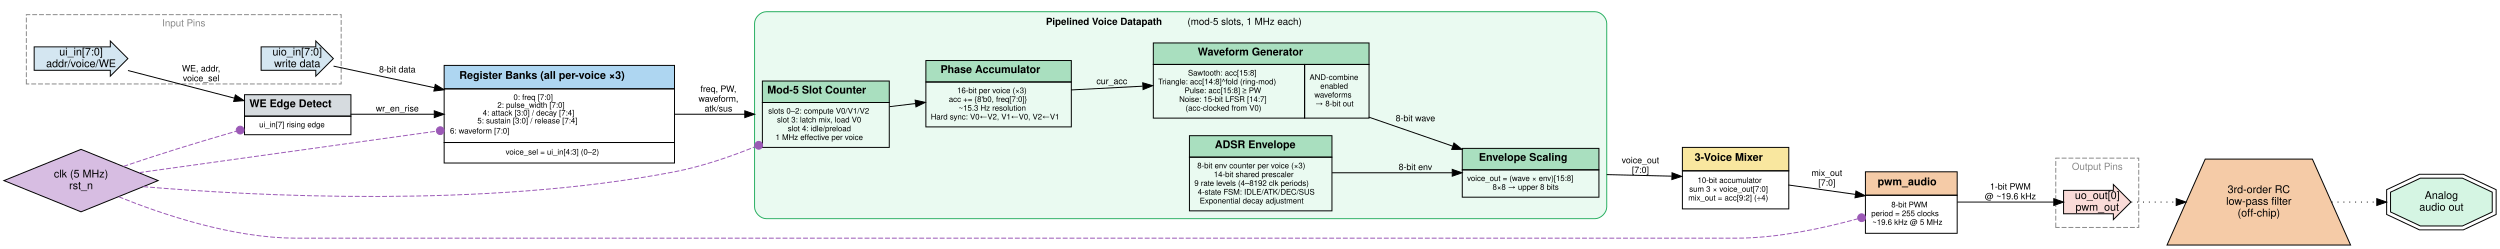
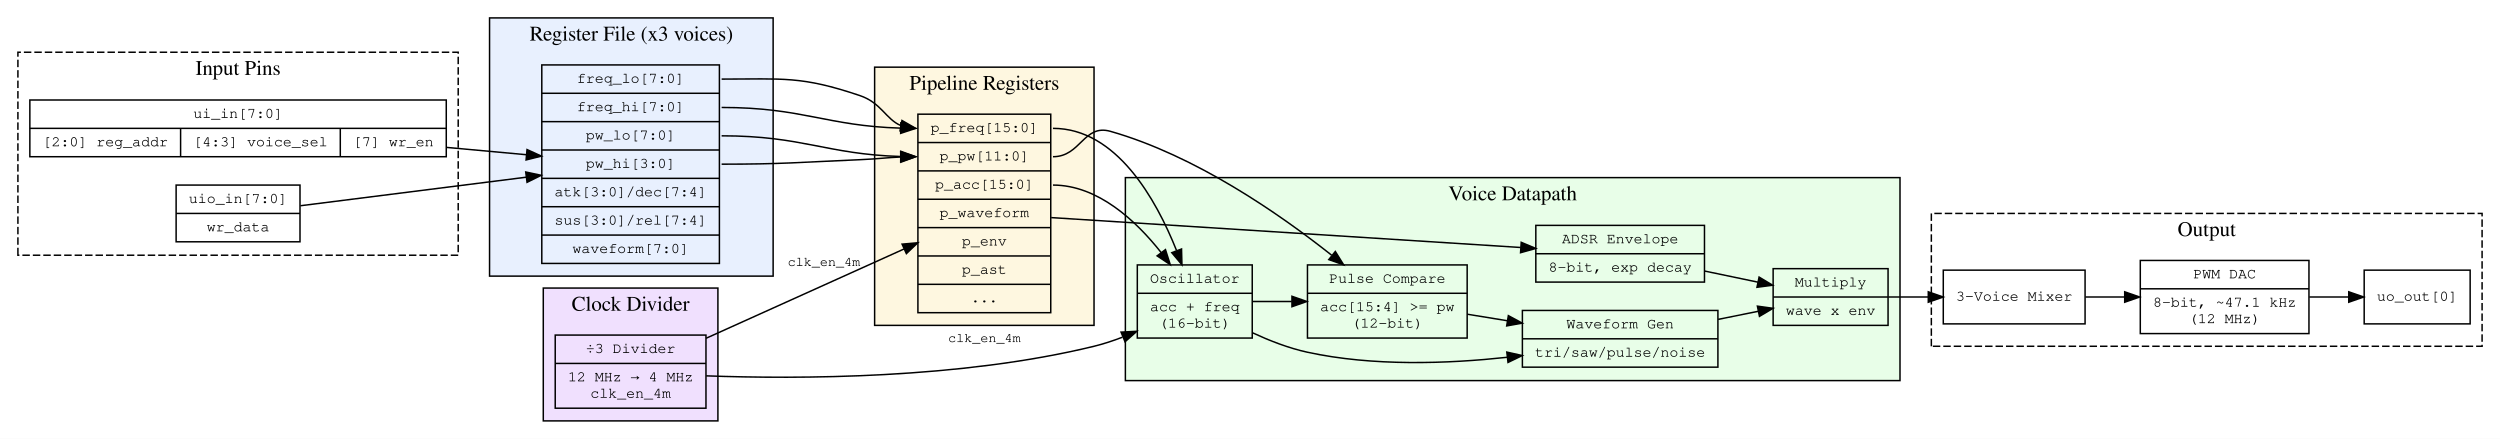
- <svg xmlns="http://www.w3.org/2000/svg" width="2561pt" height="255pt" viewBox="0.00 0.00 2561.09 255.00">
-   <g id="graph0" class="graph" transform="scale(1 1) rotate(0) translate(4 251)">
-     <polygon fill="white" stroke="transparent" points="-4,4 -4,-251 2557.09,-251 2557.09,4 -4,4" />
+ <svg xmlns="http://www.w3.org/2000/svg" width="1675pt" height="294pt" viewBox="0.00 0.00 1675.00 294.00">
+   <g id="graph0" class="graph" transform="scale(1 1) rotate(0) translate(4 290)">
+     <polygon fill="white" stroke="transparent" points="-4,4 -4,-290 1671,-290 1671,4 -4,4" />
    <g id="clust1" class="cluster">
-       <polygon fill="white" stroke="#888888" stroke-dasharray="5,2" points="23,-165 23,-236 345.5,-236 345.5,-165 23,-165" />
-       <text text-anchor="middle" x="184.25" y="-224" font-family="Helvetica,sans-Serif" font-size="10.00" fill="#888888">Input Pins</text>
+       <polygon fill="none" stroke="black" stroke-dasharray="5,2" points="8,-119 8,-255 303,-255 303,-119 8,-119" />
+       <text text-anchor="middle" x="155.5" y="-239.8" font-family="Times,serif" font-size="14.00">Input Pins</text>
    </g>
    <g id="clust2" class="cluster">
-       <path fill="#eafaf1" stroke="#27ae60" d="M781,-27C781,-27 1630,-27 1630,-27 1636,-27 1642,-33 1642,-39 1642,-39 1642,-227 1642,-227 1642,-233 1636,-239 1630,-239 1630,-239 781,-239 781,-239 775,-239 769,-233 769,-227 769,-227 769,-39 769,-39 769,-33 775,-27 781,-27" />
-       <text text-anchor="start" x="1067.5" y="-225.5" font-family="Helvetica,sans-Serif" font-weight="bold" font-size="10.00">Pipelined Voice Datapath</text>
-       <text text-anchor="start" x="1212.5" y="-225.5" font-family="Helvetica,sans-Serif" font-size="10.00"> (mod-5 slots, 1 MHz each)</text>
+       <polygon fill="#f0e0fe" stroke="black" points="360,-8 360,-97 477,-97 477,-8 360,-8" />
+       <text text-anchor="middle" x="418.5" y="-81.8" font-family="Times,serif" font-size="14.00">Clock Divider</text>
    </g>
    <g id="clust3" class="cluster">
-       <polygon fill="white" stroke="#888888" stroke-dasharray="5,2" points="2102,-18 2102,-89 2187,-89 2187,-18 2102,-18" />
-       <text text-anchor="middle" x="2144.5" y="-77" font-family="Helvetica,sans-Serif" font-size="10.00" fill="#888888">Output Pins</text>
+       <polygon fill="#e8f0fe" stroke="black" points="324,-105 324,-278 514,-278 514,-105 324,-105" />
+       <text text-anchor="middle" x="419" y="-262.8" font-family="Times,serif" font-size="14.00">Register File (x3 voices)</text>
+     </g>
+     <g id="clust4" class="cluster">
+       <polygon fill="#fef7e0" stroke="black" points="582,-72 582,-245 729,-245 729,-72 582,-72" />
+       <text text-anchor="middle" x="655.5" y="-229.8" font-family="Times,serif" font-size="14.00">Pipeline Registers</text>
+     </g>
+     <g id="clust5" class="cluster">
+       <polygon fill="#e8fee8" stroke="black" points="750,-35 750,-171 1269,-171 1269,-35 750,-35" />
+       <text text-anchor="middle" x="1009.5" y="-155.8" font-family="Times,serif" font-size="14.00">Voice Datapath</text>
+     </g>
+     <g id="clust6" class="cluster">
+       <polygon fill="none" stroke="black" stroke-dasharray="5,2" points="1290,-58 1290,-147 1659,-147 1659,-58 1290,-58" />
+       <text text-anchor="middle" x="1474.5" y="-131.8" font-family="Times,serif" font-size="14.00">Output</text>
    </g>
    <g id="node1" class="node">
-       <polygon fill="#d4e6f1" stroke="black" points="109,-203 31,-203 31,-179 109,-179 109,-173 127,-191 109,-209 109,-203" />
-       <text text-anchor="middle" x="79" y="-194.2" font-family="Helvetica,sans-Serif" font-size="11.00">ui_in[7:0]</text>
-       <text text-anchor="middle" x="79" y="-182.2" font-family="Helvetica,sans-Serif" font-size="11.00">addr/voice/WE</text>
+       <polygon fill="none" stroke="black" points="16,-185 16,-223 295,-223 295,-185 16,-185" />
+       <text text-anchor="middle" x="155.5" y="-211" font-family="Courier,monospace" font-size="10.00">ui_in[7:0]</text>
+       <polyline fill="none" stroke="black" points="16,-204 295,-204 " />
+       <text text-anchor="middle" x="66.5" y="-192" font-family="Courier,monospace" font-size="10.00">[2:0] reg_addr</text>
+       <polyline fill="none" stroke="black" points="117,-185 117,-204 " />
+       <text text-anchor="middle" x="170.5" y="-192" font-family="Courier,monospace" font-size="10.00">[4:3] voice_sel</text>
+       <polyline fill="none" stroke="black" points="224,-185 224,-204 " />
+       <text text-anchor="middle" x="259.5" y="-192" font-family="Courier,monospace" font-size="10.00">[7] wr_en</text>
+     </g>
+     <g id="node4" class="node">
+       <polygon fill="none" stroke="black" points="359,-113.5 359,-246.5 478,-246.5 478,-113.5 359,-113.5" />
+       <text text-anchor="middle" x="418.5" y="-234.5" font-family="Courier,monospace" font-size="10.00">freq_lo[7:0]</text>
+       <polyline fill="none" stroke="black" points="359,-227.5 478,-227.5 " />
+       <text text-anchor="middle" x="418.5" y="-215.5" font-family="Courier,monospace" font-size="10.00">freq_hi[7:0]</text>
+       <polyline fill="none" stroke="black" points="359,-208.5 478,-208.5 " />
+       <text text-anchor="middle" x="418.5" y="-196.5" font-family="Courier,monospace" font-size="10.00">pw_lo[7:0]</text>
+       <polyline fill="none" stroke="black" points="359,-189.5 478,-189.5 " />
+       <text text-anchor="middle" x="418.5" y="-177.5" font-family="Courier,monospace" font-size="10.00">pw_hi[3:0]</text>
+       <polyline fill="none" stroke="black" points="359,-170.5 478,-170.5 " />
+       <text text-anchor="middle" x="418.5" y="-158.5" font-family="Courier,monospace" font-size="10.00">atk[3:0]/dec[7:4]</text>
+       <polyline fill="none" stroke="black" points="359,-151.5 478,-151.5 " />
+       <text text-anchor="middle" x="418.5" y="-139.5" font-family="Courier,monospace" font-size="10.00">sus[3:0]/rel[7:4]</text>
+       <polyline fill="none" stroke="black" points="359,-132.5 478,-132.5 " />
+       <text text-anchor="middle" x="418.5" y="-120.5" font-family="Courier,monospace" font-size="10.00">waveform[7:0]</text>
+     </g>
+     <g id="edge3" class="edge">
+       <path fill="none" stroke="black" d="M295.02,-191.26C313.62,-189.55 331.99,-187.86 348.63,-186.33" />
+       <polygon fill="black" stroke="black" points="349.11,-189.8 358.75,-185.4 348.47,-182.83 349.11,-189.8" />
+     </g>
+     <g id="node2" class="node">
+       <polygon fill="none" stroke="black" points="114,-128 114,-166 197,-166 197,-128 114,-128" />
+       <text text-anchor="middle" x="155.5" y="-154" font-family="Courier,monospace" font-size="10.00">uio_in[7:0]</text>
+       <polyline fill="none" stroke="black" points="114,-147 197,-147 " />
+       <text text-anchor="middle" x="155.5" y="-135" font-family="Courier,monospace" font-size="10.00">wr_data</text>
+     </g>
+     <g id="edge4" class="edge">
+       <path fill="none" stroke="black" d="M197.28,-152.16C237.7,-157.27 300.39,-165.19 348.56,-171.28" />
+       <polygon fill="black" stroke="black" points="348.24,-174.77 358.6,-172.55 349.12,-167.83 348.24,-174.77" />
    </g>
    <g id="node3" class="node">
-       <polygon fill="#d6dbdf" stroke="transparent" points="246.5,-132 246.5,-154 355.5,-154 355.5,-132 246.5,-132" />
-       <polygon fill="none" stroke="black" points="246.5,-132 246.5,-154 355.5,-154 355.5,-132 246.5,-132" />
-       <text text-anchor="start" x="251.5" y="-141.2" font-family="Helvetica,sans-Serif" font-weight="bold" font-size="11.00">WE Edge Detect</text>
-       <polygon fill="none" stroke="black" points="246.5,-113 246.5,-132 355.5,-132 355.5,-113 246.5,-113" />
-       <text text-anchor="start" x="261.5" y="-120.6" font-family="Helvetica,sans-Serif" font-size="8.00">ui_in[7] rising edge</text>
+       <polygon fill="none" stroke="black" points="368,-16.5 368,-65.5 469,-65.5 469,-16.5 368,-16.5" />
+       <text text-anchor="middle" x="418.5" y="-53.5" font-family="Courier,monospace" font-size="10.00">÷3 Divider</text>
+       <polyline fill="none" stroke="black" points="368,-46.5 469,-46.5 " />
+       <text text-anchor="middle" x="418.5" y="-34.5" font-family="Courier,monospace" font-size="10.00">12 MHz → 4 MHz</text>
+       <text text-anchor="middle" x="418.5" y="-23.5" font-family="Courier,monospace" font-size="10.00">clk_en_4m</text>
+     </g>
+     <g id="node5" class="node">
+       <polygon fill="none" stroke="black" points="611,-80.5 611,-213.5 700,-213.5 700,-80.5 611,-80.5" />
+       <text text-anchor="middle" x="655.5" y="-201.5" font-family="Courier,monospace" font-size="10.00">p_freq[15:0]</text>
+       <polyline fill="none" stroke="black" points="611,-194.5 700,-194.5 " />
+       <text text-anchor="middle" x="655.5" y="-182.5" font-family="Courier,monospace" font-size="10.00">p_pw[11:0]</text>
+       <polyline fill="none" stroke="black" points="611,-175.5 700,-175.5 " />
+       <text text-anchor="middle" x="655.5" y="-163.5" font-family="Courier,monospace" font-size="10.00">p_acc[15:0]</text>
+       <polyline fill="none" stroke="black" points="611,-156.5 700,-156.5 " />
+       <text text-anchor="middle" x="655.5" y="-144.5" font-family="Courier,monospace" font-size="10.00">p_waveform</text>
+       <polyline fill="none" stroke="black" points="611,-137.5 700,-137.5 " />
+       <text text-anchor="middle" x="655.5" y="-125.5" font-family="Courier,monospace" font-size="10.00">p_env</text>
+       <polyline fill="none" stroke="black" points="611,-118.5 700,-118.5 " />
+       <text text-anchor="middle" x="655.5" y="-106.5" font-family="Courier,monospace" font-size="10.00">p_ast</text>
+       <polyline fill="none" stroke="black" points="611,-99.5 700,-99.5 " />
+       <text text-anchor="middle" x="655.5" y="-87.5" font-family="Courier,monospace" font-size="10.00">...</text>
    </g>
    <g id="edge1" class="edge">
-       <path fill="none" stroke="black" d="M127.09,-178.77C158.85,-170.52 201.13,-159.54 235.88,-150.52" />
-       <polygon fill="black" stroke="black" points="237.13,-153.81 245.93,-147.91 235.37,-147.04 237.13,-153.81" />
-       <text text-anchor="middle" x="202" y="-177.8" font-family="Helvetica,sans-Serif" font-size="9.00">  WE, addr,</text>
-       <text text-anchor="middle" x="202" y="-167.8" font-family="Helvetica,sans-Serif" font-size="9.00">  voice_sel</text>
-     </g>
-     <g id="node2" class="node">
-       <polygon fill="#d4e6f1" stroke="black" points="319.5,-203 263.5,-203 263.5,-179 319.5,-179 319.5,-173 337.5,-191 319.5,-209 319.5,-203" />
-       <text text-anchor="middle" x="300.5" y="-194.2" font-family="Helvetica,sans-Serif" font-size="11.00">uio_in[7:0]</text>
-       <text text-anchor="middle" x="300.5" y="-182.2" font-family="Helvetica,sans-Serif" font-size="11.00">write data</text>
-     </g>
-     <g id="node4" class="node">
-       <polygon fill="#aed6f1" stroke="transparent" points="451,-160 451,-184 687,-184 687,-160 451,-160" />
-       <polygon fill="none" stroke="black" points="451,-160 451,-184 687,-184 687,-160 451,-160" />
-       <text text-anchor="start" x="466.5" y="-170.2" font-family="Helvetica,sans-Serif" font-weight="bold" font-size="11.00">Register Banks (all per-voice ×3)</text>
-       <polygon fill="none" stroke="black" points="451,-105 451,-160 687,-160 687,-105 451,-105" />
-       <text text-anchor="start" x="522" y="-148.6" font-family="Helvetica,sans-Serif" font-size="8.00">                    0: freq [7:0]</text>
-       <text text-anchor="start" x="505.5" y="-140.6" font-family="Helvetica,sans-Serif" font-size="8.00">                    2: pulse_width [7:0]</text>
-       <text text-anchor="start" x="490.5" y="-132.6" font-family="Helvetica,sans-Serif" font-size="8.00">                    4: attack [3:0] / decay [7:4]</text>
-       <text text-anchor="start" x="485" y="-124.6" font-family="Helvetica,sans-Serif" font-size="8.00">                    5: sustain [3:0] / release [7:4]</text>
-       <text text-anchor="start" x="457" y="-114.2" font-family="Helvetica,sans-Serif" font-size="8.00">                    6: waveform [7:0]                    </text>
-       <text text-anchor="start" x="620" y="-114.2" font-family="Helvetica,sans-Serif" font-size="11.00">                </text>
-       <polygon fill="none" stroke="black" points="451,-84 451,-105 687,-105 687,-84 451,-84" />
-       <text text-anchor="start" x="514" y="-92.6" font-family="Helvetica,sans-Serif" font-size="8.00">voice_sel = ui_in[4:3] (0–2)</text>
+       <path fill="none" stroke="black" d="M469.05,-63.35C507.95,-80.89 561.98,-105.27 601.69,-123.18" />
+       <polygon fill="black" stroke="black" points="600.39,-126.43 610.95,-127.36 603.27,-120.05 600.39,-126.43" />
+       <text text-anchor="middle" x="548" y="-111.8" font-family="Courier,monospace" font-size="9.00">clk_en_4m</text>
+     </g>
+     <g id="node6" class="node">
+       <polygon fill="none" stroke="black" points="758,-63.5 758,-112.5 835,-112.5 835,-63.5 758,-63.5" />
+       <text text-anchor="middle" x="796.5" y="-100.5" font-family="Courier,monospace" font-size="10.00">Oscillator</text>
+       <polyline fill="none" stroke="black" points="758,-93.5 835,-93.5 " />
+       <text text-anchor="middle" x="796.5" y="-81.5" font-family="Courier,monospace" font-size="10.00">acc + freq</text>
+       <text text-anchor="middle" x="796.5" y="-70.5" font-family="Courier,monospace" font-size="10.00">(16-bit)</text>
    </g>
    <g id="edge2" class="edge">
-       <path fill="none" stroke="black" d="M337.72,-183.25C364.63,-177.5 403.08,-169.27 440.87,-161.19" />
-       <polygon fill="black" stroke="black" points="441.92,-164.54 450.97,-159.03 440.46,-157.7 441.92,-164.54" />
-       <text text-anchor="middle" x="403" y="-176.8" font-family="Helvetica,sans-Serif" font-size="9.00">  8-bit data  </text>
-     </g>
-     <g id="edge3" class="edge">
-       <path fill="none" stroke="black" d="M355.11,-134C379.9,-134 410.49,-134 440.67,-134" />
-       <polygon fill="black" stroke="black" points="440.89,-137.5 450.89,-134 440.89,-130.5 440.89,-137.5" />
-       <text text-anchor="middle" x="403" y="-136.8" font-family="Helvetica,sans-Serif" font-size="9.00">  wr_en_rise  </text>
-     </g>
-     <g id="node5" class="node">
-       <polygon fill="#a9dfbf" stroke="transparent" points="777,-146 777,-168 907,-168 907,-146 777,-146" />
-       <polygon fill="none" stroke="black" points="777,-146 777,-168 907,-168 907,-146 777,-146" />
-       <text text-anchor="start" x="782" y="-155.2" font-family="Helvetica,sans-Serif" font-weight="bold" font-size="11.00">Mod-5 Slot Counter</text>
-       <polygon fill="none" stroke="black" points="777,-100 777,-146 907,-146 907,-100 777,-100" />
-       <text text-anchor="start" x="783" y="-134.6" font-family="Helvetica,sans-Serif" font-size="8.00">slots 0–2: compute V0/V1/V2</text>
-       <text text-anchor="start" x="792" y="-125.6" font-family="Helvetica,sans-Serif" font-size="8.00">slot 3: latch mix, load V0</text>
-       <text text-anchor="start" x="803" y="-116.6" font-family="Helvetica,sans-Serif" font-size="8.00">slot 4: idle/preload</text>
-       <text text-anchor="start" x="790.5" y="-107.6" font-family="Helvetica,sans-Serif" font-size="8.00">1 MHz effective per voice</text>
-     </g>
-     <g id="edge4" class="edge">
-       <path fill="none" stroke="black" d="M687.29,-134C714.2,-134 742.09,-134 766.6,-134" />
-       <polygon fill="black" stroke="black" points="759,-137.5 769,-134 759,-130.5 759,-137.5" />
-       <text text-anchor="middle" x="732" y="-156.8" font-family="Helvetica,sans-Serif" font-size="9.00">  freq, PW,</text>
-       <text text-anchor="middle" x="732" y="-146.8" font-family="Helvetica,sans-Serif" font-size="9.00">  waveform,</text>
-       <text text-anchor="middle" x="732" y="-136.8" font-family="Helvetica,sans-Serif" font-size="9.00">  atk/sus  </text>
-     </g>
-     <g id="node6" class="node">
-       <polygon fill="#a9dfbf" stroke="transparent" points="944.5,-167 944.5,-189 1093.5,-189 1093.5,-167 944.5,-167" />
-       <polygon fill="none" stroke="black" points="944.5,-167 944.5,-189 1093.5,-189 1093.5,-167 944.5,-167" />
-       <text text-anchor="start" x="959.5" y="-176.2" font-family="Helvetica,sans-Serif" font-weight="bold" font-size="11.00">Phase Accumulator</text>
-       <polygon fill="none" stroke="black" points="944.5,-121 944.5,-167 1093.5,-167 1093.5,-121 944.5,-121" />
-       <text text-anchor="start" x="976.5" y="-155.6" font-family="Helvetica,sans-Serif" font-size="8.00">16-bit per voice (×3)</text>
-       <text text-anchor="start" x="968" y="-146.6" font-family="Helvetica,sans-Serif" font-size="8.00">acc += {8'b0, freq[7:0]}</text>
-       <text text-anchor="start" x="978" y="-137.6" font-family="Helvetica,sans-Serif" font-size="8.00">~15.3 Hz resolution</text>
-       <text text-anchor="start" x="949.5" y="-128.6" font-family="Helvetica,sans-Serif" font-size="8.00">Hard sync: V0←V2, V1←V0, V2←V1</text>
+       <path fill="none" stroke="black" d="M469.1,-38.18C530.91,-35.93 639.34,-36.12 729,-58 735.3,-59.54 741.74,-61.66 748.01,-64.07" />
+       <polygon fill="black" stroke="black" points="747.1,-67.48 757.68,-68.05 749.77,-61.01 747.1,-67.48" />
+       <text text-anchor="middle" x="655.5" y="-60.8" font-family="Courier,monospace" font-size="9.00">clk_en_4m</text>
    </g>
    <g id="edge5" class="edge">
-       <path fill="none" stroke="black" d="M907.48,-141.76C916.09,-142.8 925.01,-143.87 933.88,-144.94" />
-       <polygon fill="black" stroke="black" points="933.52,-148.42 943.86,-146.14 934.35,-141.47 933.52,-148.42" />
+       <path fill="none" stroke="black" d="M479.5,-237C520.9,-237 532.76,-239.2 572,-226 586.45,-221.14 589.41,-210.25 599.51,-205.87" />
+       <polygon fill="black" stroke="black" points="600.32,-209.29 609.5,-204 599.03,-202.41 600.32,-209.29" />
+     </g>
+     <g id="edge6" class="edge">
+       <path fill="none" stroke="black" d="M479.5,-218C534.09,-218 549.56,-205.64 599.41,-204.15" />
+       <polygon fill="black" stroke="black" points="599.55,-207.65 609.5,-204 599.45,-200.65 599.55,-207.65" />
+     </g>
+     <g id="edge7" class="edge">
+       <path fill="none" stroke="black" d="M479.5,-199C534.09,-199 549.56,-186.64 599.41,-185.15" />
+       <polygon fill="black" stroke="black" points="599.55,-188.65 609.5,-185 599.45,-181.65 599.55,-188.65" />
+     </g>
+     <g id="edge8" class="edge">
+       <path fill="none" stroke="black" d="M479.5,-180C520.63,-180 530.91,-181.24 572,-183 584.64,-183.54 590.07,-184.41 599.23,-184.8" />
+       <polygon fill="black" stroke="black" points="599.43,-188.3 609.5,-185 599.57,-181.31 599.43,-188.3" />
+     </g>
+     <g id="edge9" class="edge">
+       <path fill="none" stroke="black" d="M701.5,-204C743.97,-204 770.58,-156.49 784.23,-122.28" />
+       <polygon fill="black" stroke="black" points="787.63,-123.19 787.9,-112.6 781.09,-120.71 787.63,-123.19" />
+     </g>
+     <g id="edge10" class="edge">
+       <path fill="none" stroke="black" d="M701.5,-166C731.59,-166 757.2,-142.04 774.05,-120.68" />
+       <polygon fill="black" stroke="black" points="776.86,-122.77 780.07,-112.68 771.26,-118.57 776.86,-122.77" />
+     </g>
+     <g id="node8" class="node">
+       <polygon fill="none" stroke="black" points="872,-63.5 872,-112.5 979,-112.5 979,-63.5 872,-63.5" />
+       <text text-anchor="middle" x="925.5" y="-100.5" font-family="Courier,monospace" font-size="10.00">Pulse Compare</text>
+       <polyline fill="none" stroke="black" points="872,-93.5 979,-93.5 " />
+       <text text-anchor="middle" x="925.5" y="-81.5" font-family="Courier,monospace" font-size="10.00">acc[15:4] &gt;= pw</text>
+       <text text-anchor="middle" x="925.5" y="-70.5" font-family="Courier,monospace" font-size="10.00">(12-bit)</text>
+     </g>
+     <g id="edge12" class="edge">
+       <path fill="none" stroke="black" d="M701.5,-185C720.2,-185 722.01,-207.11 740,-202 796.67,-185.9 852.98,-146.9 888.21,-119" />
+       <polygon fill="black" stroke="black" points="890.67,-121.52 896.27,-112.53 886.28,-116.07 890.67,-121.52" />
+     </g>
+     <g id="node9" class="node">
+       <polygon fill="none" stroke="black" points="1025,-101 1025,-139 1138,-139 1138,-101 1025,-101" />
+       <text text-anchor="middle" x="1081.5" y="-127" font-family="Courier,monospace" font-size="10.00">ADSR Envelope</text>
+       <polyline fill="none" stroke="black" points="1025,-120 1138,-120 " />
+       <text text-anchor="middle" x="1081.5" y="-108" font-family="Courier,monospace" font-size="10.00">8-bit, exp decay</text>
+     </g>
+     <g id="edge15" class="edge">
+       <path fill="none" stroke="black" d="M700.28,-144.21C774.97,-139.46 927.42,-129.75 1014.9,-124.18" />
+       <polygon fill="black" stroke="black" points="1015.21,-127.66 1024.97,-123.54 1014.77,-120.68 1015.21,-127.66" />
    </g>
    <g id="node7" class="node">
-       <polygon fill="#a9dfbf" stroke="transparent" points="1177.5,-185 1177.5,-207 1398.5,-207 1398.5,-185 1177.5,-185" />
-       <polygon fill="none" stroke="black" points="1177.5,-185 1177.5,-207 1398.5,-207 1398.5,-185 1177.5,-185" />
-       <text text-anchor="start" x="1223" y="-194.2" font-family="Helvetica,sans-Serif" font-weight="bold" font-size="11.00">Waveform Generator</text>
-       <polygon fill="none" stroke="black" points="1177.5,-130 1177.5,-185 1332.5,-185 1332.5,-130 1177.5,-130" />
-       <text text-anchor="start" x="1213" y="-173.6" font-family="Helvetica,sans-Serif" font-size="8.00">Sawtooth: acc[15:8]</text>
-       <text text-anchor="start" x="1182.5" y="-164.6" font-family="Helvetica,sans-Serif" font-size="8.00">Triangle: acc[14:8]^fold (ring-mod)</text>
-       <text text-anchor="start" x="1209.5" y="-155.6" font-family="Helvetica,sans-Serif" font-size="8.00">Pulse: acc[15:8] ≥ PW</text>
-       <text text-anchor="start" x="1204" y="-146.6" font-family="Helvetica,sans-Serif" font-size="8.00">Noise: 15-bit LFSR [14:7]</text>
-       <text text-anchor="start" x="1210.5" y="-137.6" font-family="Helvetica,sans-Serif" font-size="8.00">(acc-clocked from V0)</text>
-       <polygon fill="none" stroke="black" points="1332.5,-130 1332.5,-185 1398.5,-185 1398.5,-130 1332.5,-130" />
-       <text text-anchor="start" x="1337.5" y="-169.1" font-family="Helvetica,sans-Serif" font-size="8.00">AND-combine</text>
-       <text text-anchor="start" x="1348.5" y="-160.1" font-family="Helvetica,sans-Serif" font-size="8.00">enabled</text>
-       <text text-anchor="start" x="1342.5" y="-151.1" font-family="Helvetica,sans-Serif" font-size="8.00">waveforms</text>
-       <text text-anchor="start" x="1343.5" y="-142.1" font-family="Helvetica,sans-Serif" font-size="8.00">→ 8-bit out</text>
-     </g>
-     <g id="edge6" class="edge">
-       <path fill="none" stroke="black" d="M1093.17,-158.86C1115.89,-160.05 1141.53,-161.4 1166.53,-162.71" />
-       <polygon fill="black" stroke="black" points="1166.65,-166.22 1176.82,-163.25 1167.02,-159.23 1166.65,-166.22" />
-       <text text-anchor="middle" x="1135" y="-164.8" font-family="Helvetica,sans-Serif" font-size="9.00">  cur_acc  </text>
-     </g>
-     <g id="node9" class="node">
-       <polygon fill="#a9dfbf" stroke="transparent" points="1494,-77 1494,-99 1634,-99 1634,-77 1494,-77" />
-       <polygon fill="none" stroke="black" points="1494,-77 1494,-99 1634,-99 1634,-77 1494,-77" />
-       <text text-anchor="start" x="1511" y="-86.2" font-family="Helvetica,sans-Serif" font-weight="bold" font-size="11.00">Envelope Scaling</text>
-       <polygon fill="none" stroke="black" points="1494,-49 1494,-77 1634,-77 1634,-49 1494,-49" />
-       <text text-anchor="start" x="1499" y="-65.6" font-family="Helvetica,sans-Serif" font-size="8.00">voice_out = (wave × env)[15:8]</text>
-       <text text-anchor="start" x="1525" y="-56.6" font-family="Helvetica,sans-Serif" font-size="8.00">8×8 → upper 8 bits</text>
-     </g>
-     <g id="edge7" class="edge">
-       <path fill="none" stroke="black" d="M1398.17,-131.04C1426.9,-121.1 1457.31,-110.58 1484.08,-101.31" />
-       <polygon fill="black" stroke="black" points="1485.47,-104.54 1493.77,-97.96 1483.18,-97.92 1485.47,-104.54" />
-       <text text-anchor="middle" x="1446" y="-126.8" font-family="Helvetica,sans-Serif" font-size="9.00">  8-bit wave  </text>
-     </g>
-     <g id="node8" class="node">
-       <polygon fill="#a9dfbf" stroke="transparent" points="1214.5,-90 1214.5,-112 1360.5,-112 1360.5,-90 1214.5,-90" />
-       <polygon fill="none" stroke="black" points="1214.5,-90 1214.5,-112 1360.5,-112 1360.5,-90 1214.5,-90" />
-       <text text-anchor="start" x="1240.5" y="-99.2" font-family="Helvetica,sans-Serif" font-weight="bold" font-size="11.00">ADSR Envelope</text>
-       <polygon fill="none" stroke="black" points="1214.5,-35 1214.5,-90 1360.5,-90 1360.5,-35 1214.5,-35" />
-       <text text-anchor="start" x="1222.5" y="-78.6" font-family="Helvetica,sans-Serif" font-size="8.00">8-bit env counter per voice (×3)</text>
-       <text text-anchor="start" x="1239.5" y="-69.6" font-family="Helvetica,sans-Serif" font-size="8.00">14-bit shared prescaler</text>
-       <text text-anchor="start" x="1219.5" y="-60.6" font-family="Helvetica,sans-Serif" font-size="8.00">9 rate levels (4–8192 clk periods)</text>
-       <text text-anchor="start" x="1223" y="-51.6" font-family="Helvetica,sans-Serif" font-size="8.00">4-state FSM: IDLE/ATK/DEC/SUS</text>
-       <text text-anchor="start" x="1225" y="-42.6" font-family="Helvetica,sans-Serif" font-size="8.00">Exponential decay adjustment</text>
-     </g>
-     <g id="edge8" class="edge">
-       <path fill="none" stroke="black" d="M1360.62,-74C1398.39,-74 1444.72,-74 1483.52,-74" />
-       <polygon fill="black" stroke="black" points="1483.73,-77.5 1493.73,-74 1483.73,-70.5 1483.73,-77.5" />
-       <text text-anchor="middle" x="1446" y="-76.8" font-family="Helvetica,sans-Serif" font-size="9.00">  8-bit env  </text>
+       <polygon fill="none" stroke="black" points="1016,-44 1016,-82 1147,-82 1147,-44 1016,-44" />
+       <text text-anchor="middle" x="1081.5" y="-70" font-family="Courier,monospace" font-size="10.00">Waveform Gen</text>
+       <polyline fill="none" stroke="black" points="1016,-63 1147,-63 " />
+       <text text-anchor="middle" x="1081.5" y="-51" font-family="Courier,monospace" font-size="10.00">tri/saw/pulse/noise</text>
+     </g>
+     <g id="edge11" class="edge">
+       <path fill="none" stroke="black" d="M835.08,-67.08C846.58,-61.73 859.5,-56.72 872,-54 915.74,-44.49 965.81,-46.26 1005.92,-50.63" />
+       <polygon fill="black" stroke="black" points="1005.56,-54.11 1015.9,-51.79 1006.37,-47.15 1005.56,-54.11" />
+     </g>
+     <g id="edge13" class="edge">
+       <path fill="none" stroke="black" d="M835.26,-88C843.55,-88 852.54,-88 861.52,-88" />
+       <polygon fill="black" stroke="black" points="861.61,-91.5 871.61,-88 861.61,-84.5 861.61,-91.5" />
    </g>
    <g id="node10" class="node">
-       <polygon fill="#f9e79f" stroke="transparent" points="1719.5,-76 1719.5,-100 1828.5,-100 1828.5,-76 1719.5,-76" />
-       <polygon fill="none" stroke="black" points="1719.5,-76 1719.5,-100 1828.5,-100 1828.5,-76 1719.5,-76" />
-       <text text-anchor="start" x="1732" y="-86.2" font-family="Helvetica,sans-Serif" font-weight="bold" font-size="11.00">3-Voice Mixer</text>
-       <polygon fill="none" stroke="black" points="1719.5,-37 1719.5,-76 1828.5,-76 1828.5,-37 1719.5,-37" />
-       <text text-anchor="start" x="1735" y="-63.6" font-family="Helvetica,sans-Serif" font-size="8.00">10-bit accumulator</text>
-       <text text-anchor="start" x="1726.5" y="-54.6" font-family="Helvetica,sans-Serif" font-size="8.00">sum 3 × voice_out[7:0]</text>
-       <text text-anchor="start" x="1725.5" y="-45.6" font-family="Helvetica,sans-Serif" font-size="8.00">mix_out = acc[9:2] (÷4)</text>
-     </g>
-     <g id="edge9" class="edge">
-       <path fill="none" stroke="black" d="M1642,-72.14C1663.9,-71.62 1687.52,-71.05 1708.55,-70.54" />
-       <polygon fill="black" stroke="black" points="1708.89,-74.03 1718.8,-70.29 1708.72,-67.04 1708.89,-74.03" />
-       <text text-anchor="middle" x="1676.5" y="-83.8" font-family="Helvetica,sans-Serif" font-size="9.00">  voice_out</text>
-       <text text-anchor="middle" x="1676.5" y="-73.8" font-family="Helvetica,sans-Serif" font-size="9.00">  [7:0]  </text>
+       <polygon fill="none" stroke="black" points="1184,-72 1184,-110 1261,-110 1261,-72 1184,-72" />
+       <text text-anchor="middle" x="1222.5" y="-98" font-family="Courier,monospace" font-size="10.00">Multiply</text>
+       <polyline fill="none" stroke="black" points="1184,-91 1261,-91 " />
+       <text text-anchor="middle" x="1222.5" y="-79" font-family="Courier,monospace" font-size="10.00">wave x env</text>
+     </g>
+     <g id="edge16" class="edge">
+       <path fill="none" stroke="black" d="M1147.12,-76.02C1156.19,-77.84 1165.37,-79.69 1174.04,-81.44" />
+       <polygon fill="black" stroke="black" points="1173.45,-84.89 1183.95,-83.44 1174.84,-78.03 1173.45,-84.89" />
+     </g>
+     <g id="edge14" class="edge">
+       <path fill="none" stroke="black" d="M979.07,-79.47C987.68,-78.07 996.74,-76.6 1005.76,-75.13" />
+       <polygon fill="black" stroke="black" points="1006.6,-78.54 1015.91,-73.49 1005.48,-71.63 1006.6,-78.54" />
+     </g>
+     <g id="edge17" class="edge">
+       <path fill="none" stroke="black" d="M1138.24,-108.37C1150.04,-105.91 1162.39,-103.33 1173.86,-100.94" />
+       <polygon fill="black" stroke="black" points="1174.6,-104.36 1183.67,-98.89 1173.17,-97.51 1174.6,-104.36" />
    </g>
    <g id="node11" class="node">
-       <polygon fill="#f5cba7" stroke="transparent" points="1907,-51 1907,-75 2001,-75 2001,-51 1907,-51" />
-       <polygon fill="none" stroke="black" points="1907,-51 1907,-75 2001,-75 2001,-51 1907,-51" />
-       <text text-anchor="start" x="1919.5" y="-61.2" font-family="Helvetica,sans-Serif" font-weight="bold" font-size="11.00">pwm_audio</text>
-       <polygon fill="none" stroke="black" points="1907,-12 1907,-51 2001,-51 2001,-12 1907,-12" />
-       <text text-anchor="start" x="1933.5" y="-38.6" font-family="Helvetica,sans-Serif" font-size="8.00">8-bit PWM</text>
-       <text text-anchor="start" x="1913" y="-29.6" font-family="Helvetica,sans-Serif" font-size="8.00">period = 255 clocks</text>
-       <text text-anchor="start" x="1914" y="-20.6" font-family="Helvetica,sans-Serif" font-size="8.00">~19.6 kHz @ 5 MHz</text>
-     </g>
-     <g id="edge10" class="edge">
-       <path fill="none" stroke="black" d="M1828.06,-61.5C1849.69,-58.47 1874.67,-54.97 1896.58,-51.9" />
-       <polygon fill="black" stroke="black" points="1897.32,-55.33 1906.73,-50.48 1896.35,-48.4 1897.32,-55.33" />
-       <text text-anchor="middle" x="1867.5" y="-70.8" font-family="Helvetica,sans-Serif" font-size="9.00">  mix_out</text>
-       <text text-anchor="middle" x="1867.5" y="-60.8" font-family="Helvetica,sans-Serif" font-size="9.00">  [7:0]  </text>
+       <polygon fill="none" stroke="black" points="1298,-73 1298,-109 1393,-109 1393,-73 1298,-73" />
+       <text text-anchor="middle" x="1345.5" y="-88.5" font-family="Courier,monospace" font-size="10.00">3-Voice Mixer</text>
+     </g>
+     <g id="edge18" class="edge">
+       <path fill="none" stroke="black" d="M1261.12,-91C1269.59,-91 1278.76,-91 1287.81,-91" />
+       <polygon fill="black" stroke="black" points="1287.95,-94.5 1297.95,-91 1287.95,-87.5 1287.95,-94.5" />
    </g>
    <g id="node12" class="node">
-       <polygon fill="#fadbd8" stroke="black" points="2161,-56 2110,-56 2110,-32 2161,-32 2161,-26 2179,-44 2161,-62 2161,-56" />
-       <text text-anchor="middle" x="2144.5" y="-47.2" font-family="Helvetica,sans-Serif" font-size="11.00">uo_out[0]</text>
-       <text text-anchor="middle" x="2144.5" y="-35.2" font-family="Helvetica,sans-Serif" font-size="11.00">pwm_out</text>
-     </g>
-     <g id="edge11" class="edge">
-       <path fill="none" stroke="black" d="M2001.11,-44C2031.24,-44 2070.34,-44 2099.94,-44" />
-       <polygon fill="black" stroke="black" points="2099.98,-47.5 2109.98,-44 2099.98,-40.5 2099.98,-47.5" />
-       <text text-anchor="middle" x="2055.5" y="-56.8" font-family="Helvetica,sans-Serif" font-size="9.00">  1-bit PWM</text>
-       <text text-anchor="middle" x="2055.5" y="-46.8" font-family="Helvetica,sans-Serif" font-size="9.00">  @ ~19.6 kHz  </text>
+       <polygon fill="none" stroke="black" points="1430,-66.5 1430,-115.5 1543,-115.5 1543,-66.5 1430,-66.5" />
+       <text text-anchor="middle" x="1486.5" y="-103.5" font-family="Courier,monospace" font-size="10.00">PWM DAC</text>
+       <polyline fill="none" stroke="black" points="1430,-96.5 1543,-96.5 " />
+       <text text-anchor="middle" x="1486.5" y="-84.5" font-family="Courier,monospace" font-size="10.00">8-bit, ~47.1 kHz</text>
+       <text text-anchor="middle" x="1486.5" y="-73.5" font-family="Courier,monospace" font-size="10.00">(12 MHz)</text>
+     </g>
+     <g id="edge19" class="edge">
+       <path fill="none" stroke="black" d="M1393.17,-91C1401.56,-91 1410.45,-91 1419.27,-91" />
+       <polygon fill="black" stroke="black" points="1419.55,-94.5 1429.55,-91 1419.55,-87.5 1419.55,-94.5" />
    </g>
    <g id="node13" class="node">
-       <polygon fill="#f5cba7" stroke="black" points="2364.9,-88 2255.1,-88 2216,0 2404,0 2364.9,-88" />
-       <text text-anchor="middle" x="2310" y="-53.2" font-family="Helvetica,sans-Serif" font-size="11.00">3rd-order RC</text>
-       <text text-anchor="middle" x="2310" y="-41.2" font-family="Helvetica,sans-Serif" font-size="11.00">low-pass filter</text>
-       <text text-anchor="middle" x="2310" y="-29.2" font-family="Helvetica,sans-Serif" font-size="11.00">(off-chip)</text>
-     </g>
-     <g id="edge12" class="edge">
-       <path fill="none" stroke="black" stroke-dasharray="1,5" d="M2179.38,-44C2192.86,-44 2209.01,-44 2225.28,-44" />
-       <polygon fill="black" stroke="black" points="2225.39,-47.5 2235.39,-44 2225.39,-40.5 2225.39,-47.5" />
-     </g>
-     <g id="node14" class="node">
-       <polygon fill="#d5f5e3" stroke="black" points="2549.13,-33.86 2549.13,-54.14 2518.62,-68.48 2475.47,-68.48 2444.96,-54.14 2444.96,-33.86 2475.47,-19.52 2518.62,-19.52 2549.13,-33.86" />
-       <polygon fill="none" stroke="black" points="2553.13,-31.32 2553.13,-56.68 2519.51,-72.48 2474.58,-72.48 2440.96,-56.68 2440.96,-31.32 2474.58,-15.52 2519.51,-15.52 2553.13,-31.32" />
-       <text text-anchor="middle" x="2497.04" y="-47.2" font-family="Helvetica,sans-Serif" font-size="11.00">Analog</text>
-       <text text-anchor="middle" x="2497.04" y="-35.2" font-family="Helvetica,sans-Serif" font-size="11.00">audio out</text>
-     </g>
-     <g id="edge13" class="edge">
-       <path fill="none" stroke="black" stroke-dasharray="1,5" d="M2384.67,-44C2399.9,-44 2415.84,-44 2430.75,-44" />
-       <polygon fill="black" stroke="black" points="2430.88,-47.5 2440.88,-44 2430.88,-40.5 2430.88,-47.5" />
-     </g>
-     <g id="node15" class="node">
-       <polygon fill="#d7bde2" stroke="black" points="79,-98 0,-66 79,-34 158,-66 79,-98" />
-       <text text-anchor="middle" x="79" y="-69.2" font-family="Helvetica,sans-Serif" font-size="11.00">clk (5 MHz)</text>
-       <text text-anchor="middle" x="79" y="-57.2" font-family="Helvetica,sans-Serif" font-size="11.00">rst_n</text>
-     </g>
-     <g id="edge14" class="edge">
-       <path fill="none" stroke="#9b59b6" stroke-dasharray="5,2" d="M122.42,-80.53C139.08,-86.13 158.39,-92.5 176,-98 196.14,-104.29 218.23,-110.84 238.09,-116.6" />
-       <ellipse fill="#9b59b6" stroke="#9b59b6" cx="242.03" cy="-117.74" rx="4" ry="4" />
-     </g>
-     <g id="edge15" class="edge">
-       <path fill="none" stroke="#9b59b6" stroke-dasharray="5,2" d="M138.38,-74.13C213.19,-84.56 344.88,-102.91 442.8,-116.55" />
-       <ellipse fill="#9b59b6" stroke="#9b59b6" cx="447.01" cy="-117.14" rx="4" ry="4" />
-     </g>
-     <g id="edge16" class="edge">
-       <path fill="none" stroke="#9b59b6" stroke-dasharray="5,2" d="M142.78,-59.78C253.77,-50.37 491.4,-37.31 687,-75 714.76,-80.35 744.02,-90.35 769.49,-100.62" />
-       <ellipse fill="#9b59b6" stroke="#9b59b6" cx="773.22" cy="-102.15" rx="4" ry="4" />
-     </g>
-     <g id="edge17" class="edge">
-       <path fill="none" stroke="#9b59b6" stroke-dasharray="5,2" d="M117.64,-49.41C160.71,-31.96 233.8,-7 299.5,-7 299.5,-7 299.5,-7 1774.5,-7 1817.02,-7 1864.07,-17.19 1899.18,-26.87" />
-       <ellipse fill="#9b59b6" stroke="#9b59b6" cx="1903.09" cy="-27.97" rx="4" ry="4" />
+       <polygon fill="none" stroke="black" points="1580,-73 1580,-109 1651,-109 1651,-73 1580,-73" />
+       <text text-anchor="middle" x="1615.5" y="-88.5" font-family="Courier,monospace" font-size="10.00">uo_out[0]</text>
+     </g>
+     <g id="edge20" class="edge">
+       <path fill="none" stroke="black" d="M1543.2,-91C1552.02,-91 1561.03,-91 1569.56,-91" />
+       <polygon fill="black" stroke="black" points="1569.67,-94.5 1579.67,-91 1569.67,-87.5 1569.67,-94.5" />
    </g>
  </g>
</svg>
